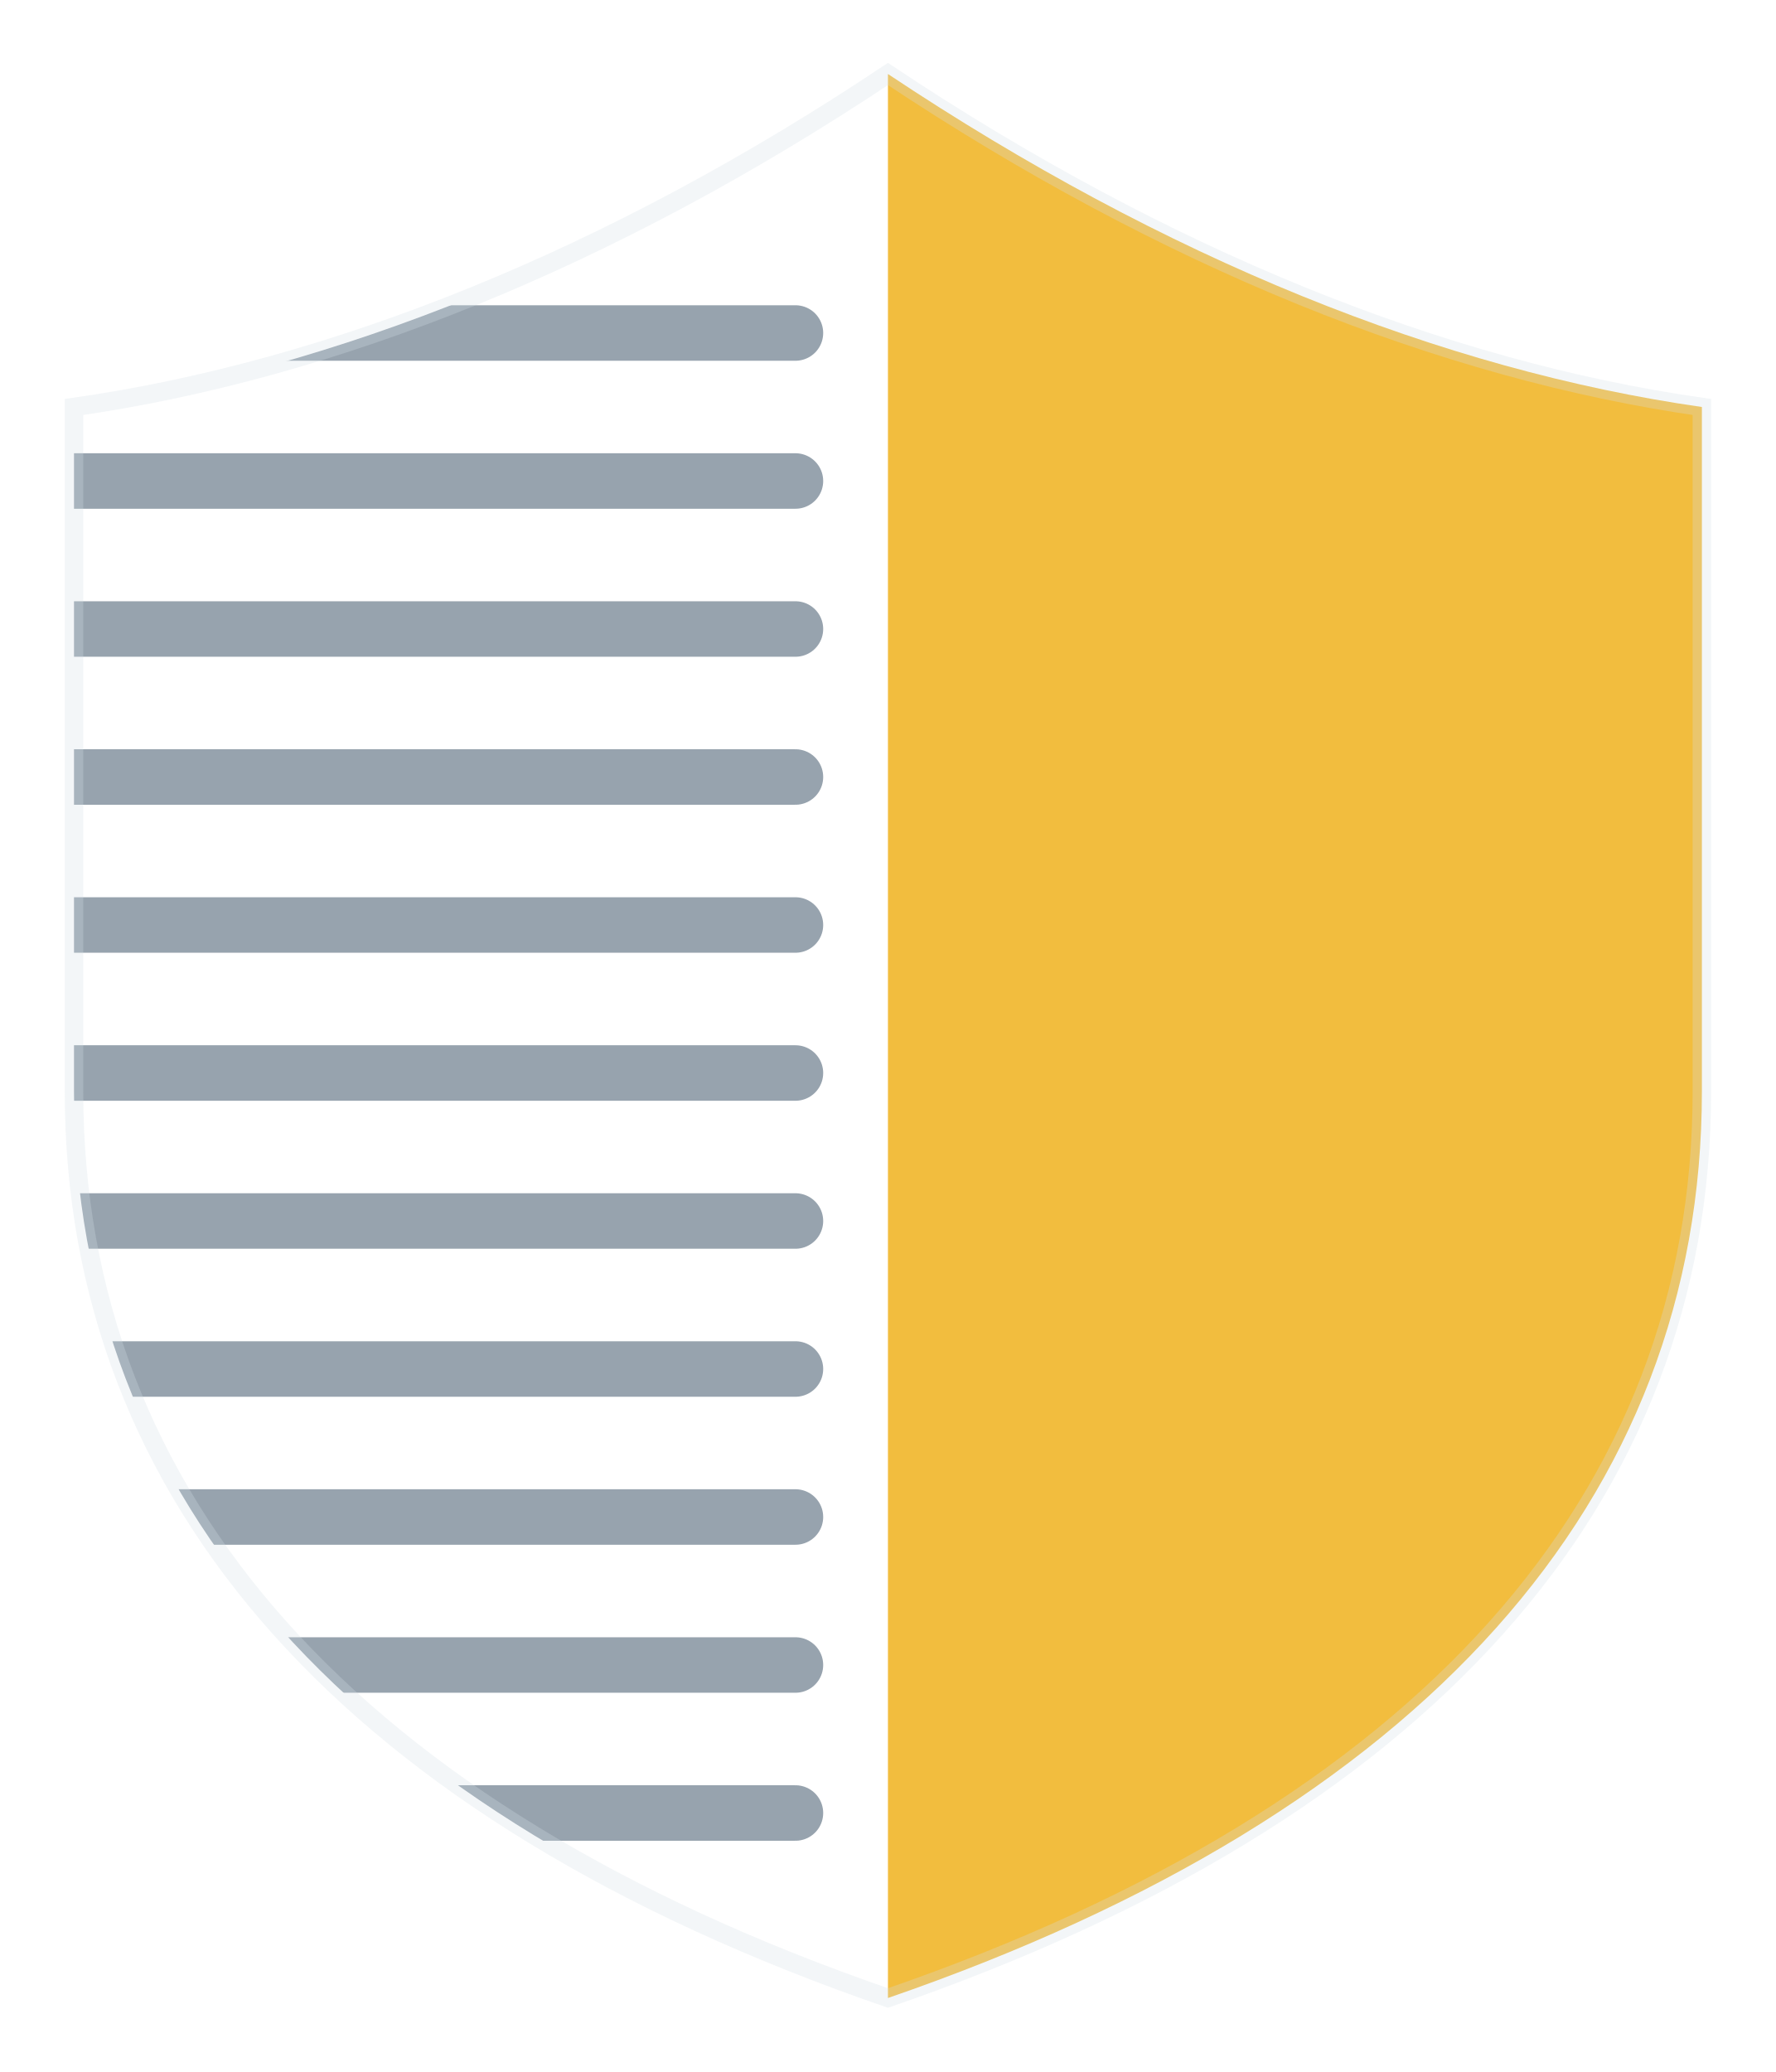
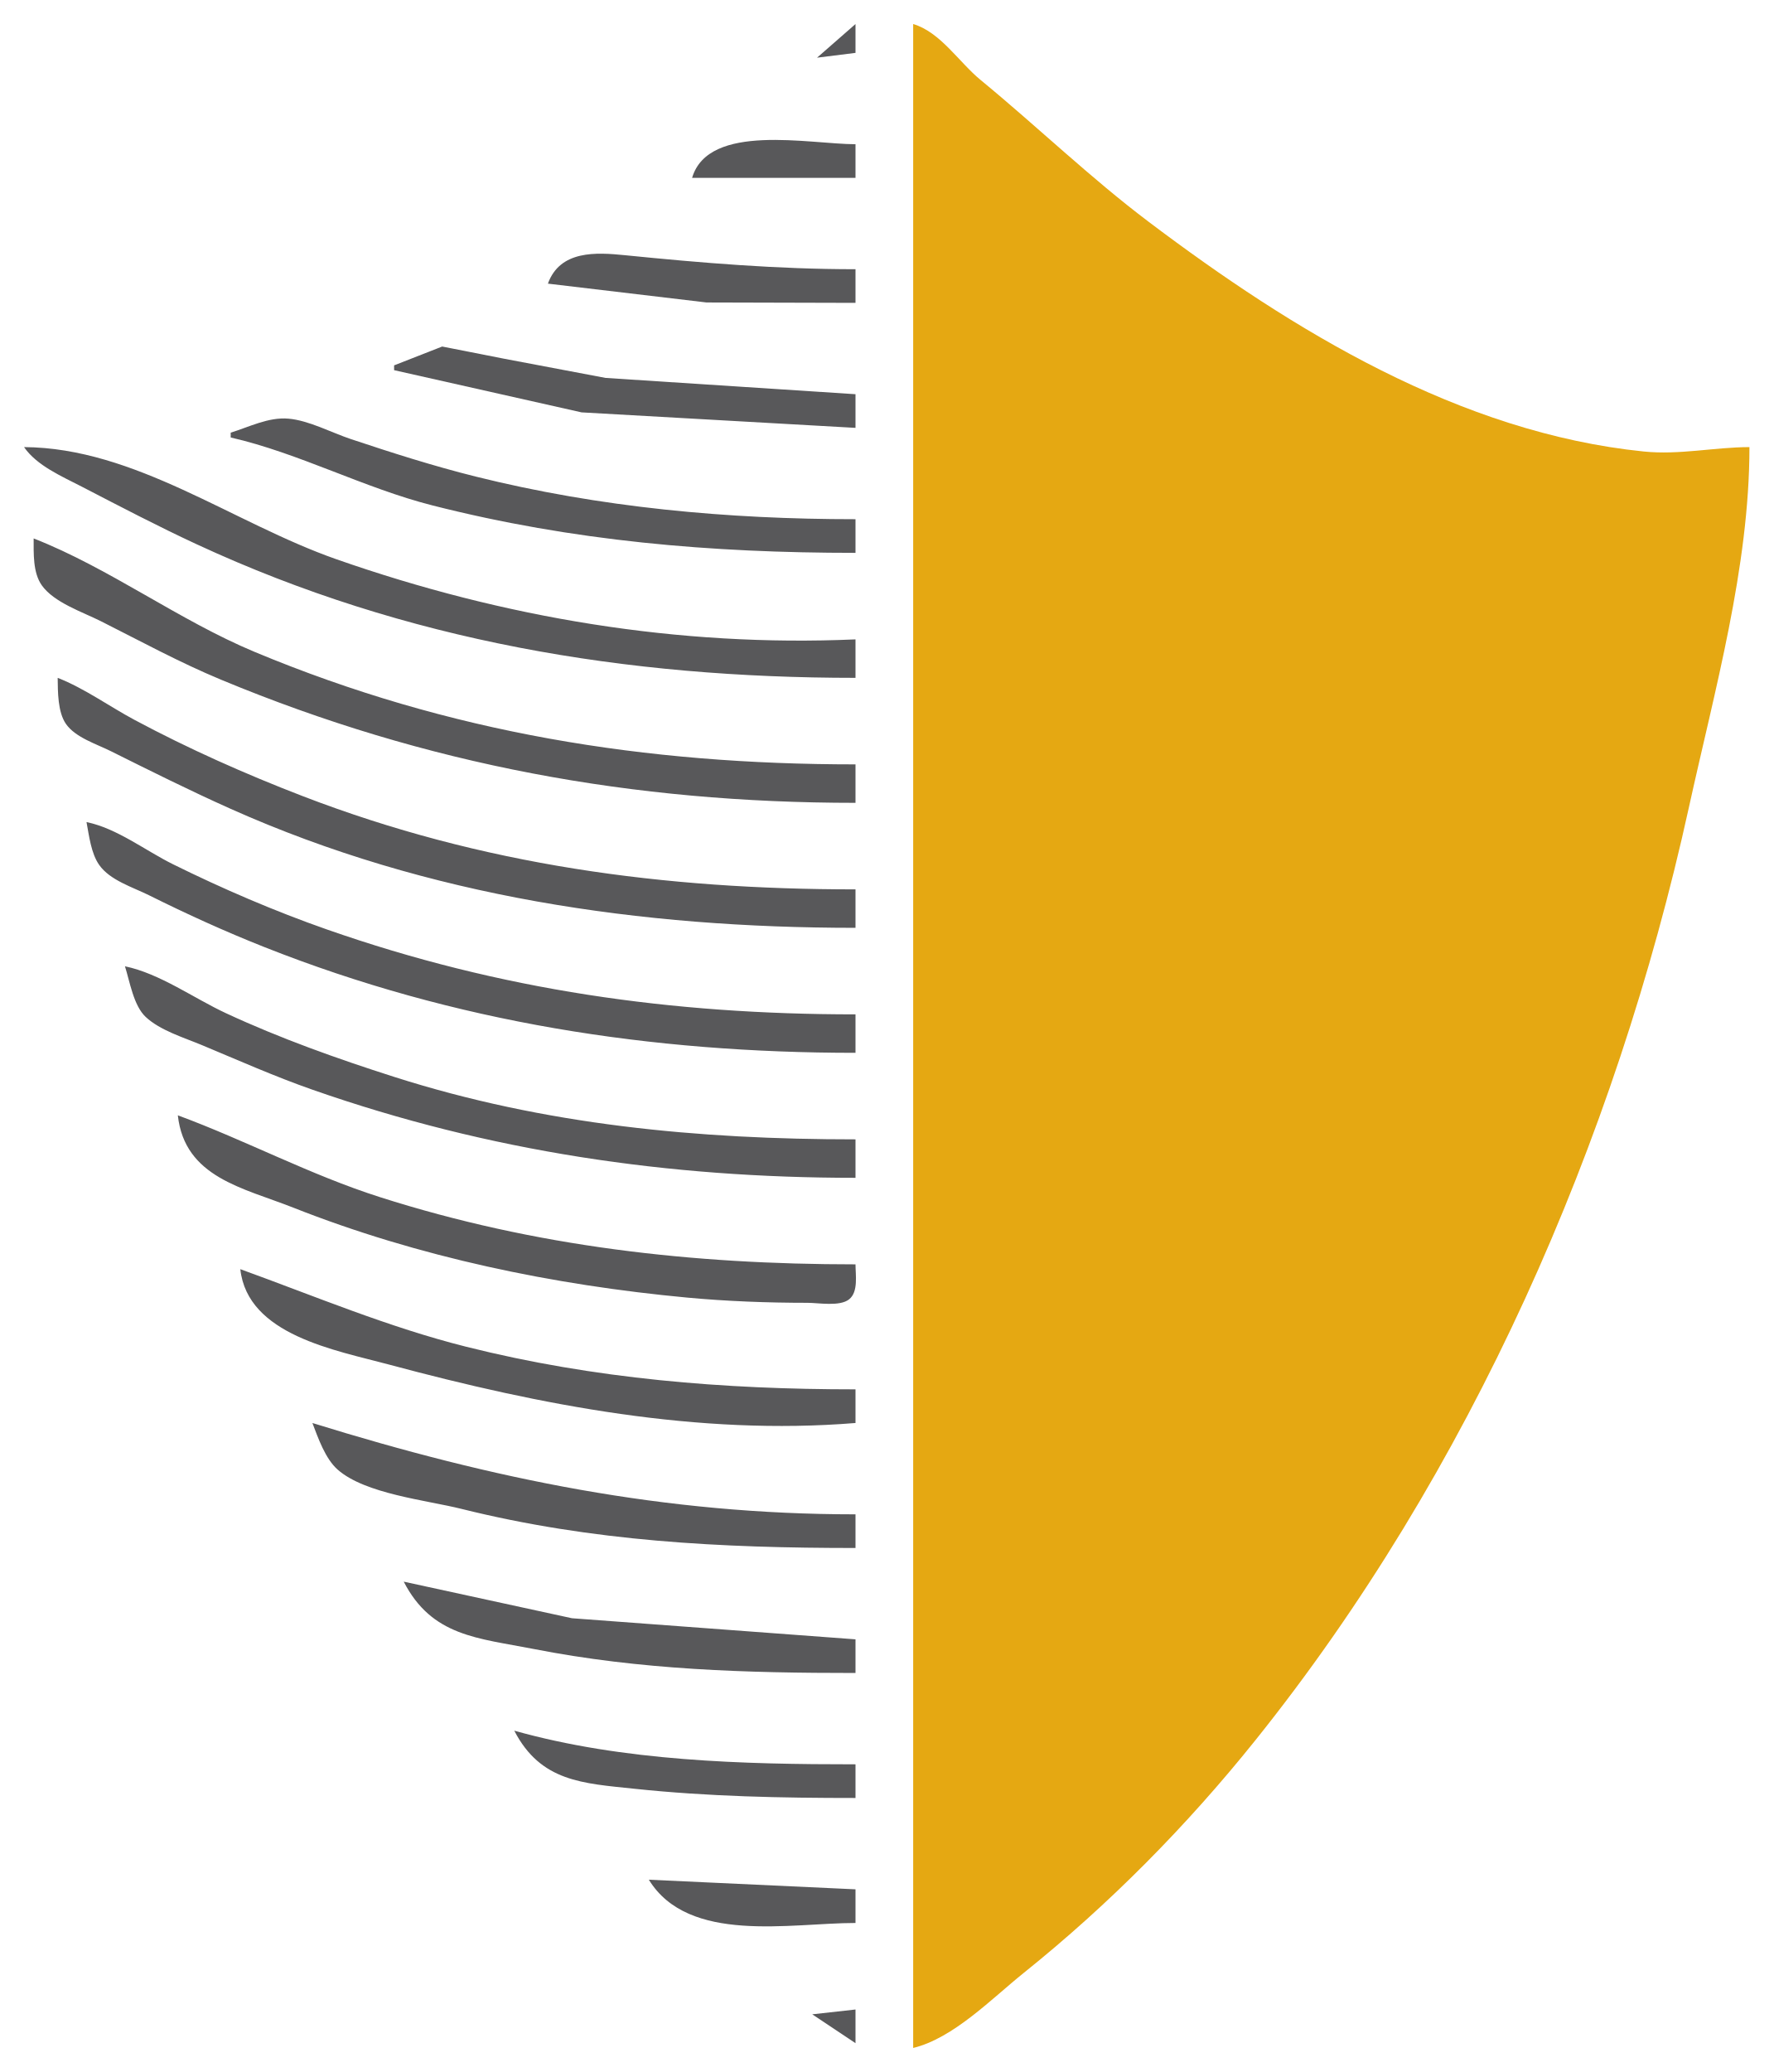
- <svg xmlns="http://www.w3.org/2000/svg" viewBox="0 0 96 112" role="img" aria-labelledby="title">
-   <defs>
-     <clipPath id="shield">
-       <path d="M48 4c15 10 30 16 44 18v37c0 22-15 39-44 49C19 98 4 81 4 59V22C18 20 33 14 48 4Z" />
-     </clipPath>
-     <clipPath id="right">
-       <rect x="48" width="48" height="112" />
-     </clipPath>
-   </defs>
-   <path d="M48 4c15 10 30 16 44 18v37c0 22-15 39-44 49C19 98 4 81 4 59V22C18 20 33 14 48 4Z" fill="#f2bd3e" clip-path="url(#right)" />
-   <g clip-path="url(#shield)" stroke="#8c99a5" stroke-width="3" stroke-linecap="round" opacity=".9">
-     <path d="M-8 18h51M-8 26h51M-8 34h51M-8 42h51M-8 50h51M-8 58h51M-8 66h51M-8 74h51M-8 82h51M-8 90h51M-8 98h51" />
-   </g>
-   <path d="M48 4c15 10 30 16 44 18v37c0 22-15 39-44 49C19 98 4 81 4 59V22C18 20 33 14 48 4Z" fill="none" stroke="#d4dde5" stroke-opacity=".28" />
+ <svg xmlns="http://www.w3.org/2000/svg" viewBox="8 13 369 431" role="img" aria-labelledby="logo-title">
+   <path style="fill:#58585a; stroke:none;" d="M178 25L186 24L186 18L178 25z" />
+   <path style="fill:#e5a812; stroke:none;" d="M198 18L198 439C206.384 436.969 214.375 428.705 221 423.389C238.836 409.077 254.891 392.833 269.194 375C313.802 319.384 344.12 250.478 359.389 181C364.72 156.742 372 130.961 372 106C364.644 106.022 357.434 107.674 350 106.917C311.791 103.022 277.023 81.788 247 59.139C234.755 49.901 223.799 39.309 212 29.611C207.533 25.939 203.658 19.67 198 18z" />
+   <path style="fill:#58585a; stroke:none;" d="M152 50L186 50L186 43C176.527 43 155.418 38.422 152 50M122 72L155 75.917L186 76L186 69C169.748 69 154.101 67.701 138 66.083C132.047 65.485 124.534 65.018 122 72M90 89L90 90L129 98.778L186 102L186 95L134 91.611L113 87.639L100 85.083L90 89M56 103L56 104C70.233 107.258 83.712 114.508 98 118.139C127.229 125.568 155.96 128 186 128L186 121C159.421 121 132.884 118.588 107 112.139C98.2 109.946 89.603 107.201 81 104.333C76.927 102.976 72.275 100.453 68 100.083C63.872 99.727 59.848 101.806 56 103M13 106C15.673 109.869 20.83 112.065 25 114.222C33 118.362 40.823 122.461 49 126.25C92.581 146.447 138.347 154 186 154L186 146C149.299 147.611 112.857 141.54 78 129.333C56.443 121.784 36.152 106.156 13 106M15 125C15.009 128.077 14.821 132.102 16.694 134.75C19.24 138.349 25.192 140.306 29 142.222C37.319 146.409 45.373 150.803 54 154.389C96.833 172.191 139.788 180 186 180L186 172C142.359 172 101.554 165.527 61 148.611C45.143 141.997 30.802 131.188 15 125M20 154C20.039 156.888 20.002 161.108 21.722 163.583C23.683 166.404 28.049 167.753 31 169.222C39.299 173.354 47.533 177.467 56 181.25C97.102 199.616 141.412 206 186 206L186 198C146.231 198 108.384 192.998 71 178.611C59.111 174.036 47.225 168.755 36 162.75C30.698 159.913 25.59 156.189 20 154M26 184C26.535 186.841 26.944 190.499 28.639 192.917C30.886 196.121 35.624 197.541 39 199.222C46.877 203.144 54.806 206.754 63 210C102.692 225.726 143.543 232 186 232L186 224C147.848 224 112.179 219.004 76 206.333C65.143 202.531 54.297 197.869 44 192.778C38.186 189.903 32.394 185.326 26 184M34 214C35.009 217.194 35.79 222.168 38.306 224.528C41.312 227.347 46.258 228.828 50 230.389C57.659 233.584 65.147 236.917 73 239.667C109.828 252.564 147.106 258 186 258L186 250C153.301 250 121.366 247.018 90 237C78.158 233.218 66.277 228.993 55 223.75C48.298 220.634 41.245 215.502 34 214M45 245C46.428 257.934 58.588 260.078 69 264.194C95.063 274.5 123.209 280.318 151 282.917C159.18 283.681 167.789 284 176 284C178.32 284 182.721 284.822 184.667 283.278C186.629 281.72 186 278.204 186 276C152.146 276 119.42 272.355 87 262C72.515 257.374 59.15 250.221 45 245M58 277C59.514 290.712 77.756 293.842 89 296.861C120.566 305.336 153.343 311.671 186 309L186 302C158.563 302 131.724 299.847 105 293.139C88.808 289.074 73.627 282.662 58 277M73 309C74.195 312.125 75.678 316.424 78.25 318.694C83.987 323.758 96.694 325.041 104 326.861C131.248 333.65 158.058 335 186 335L186 328C146.31 328 110.795 320.726 73 309M92 342C97.862 353.399 107.435 353.733 119 356C141.352 360.381 163.281 361 186 361L186 354L127 349.611L92 342M115 373C120.5 383.635 129.265 383.952 140 385.083C155.386 386.705 170.473 387 186 387L186 380C162.597 380 137.705 379.375 115 373M143 404C151.269 417.456 172.468 413 186 413L186 406L143 404M177 432L186 438L186 431L177 432z" />
</svg>
